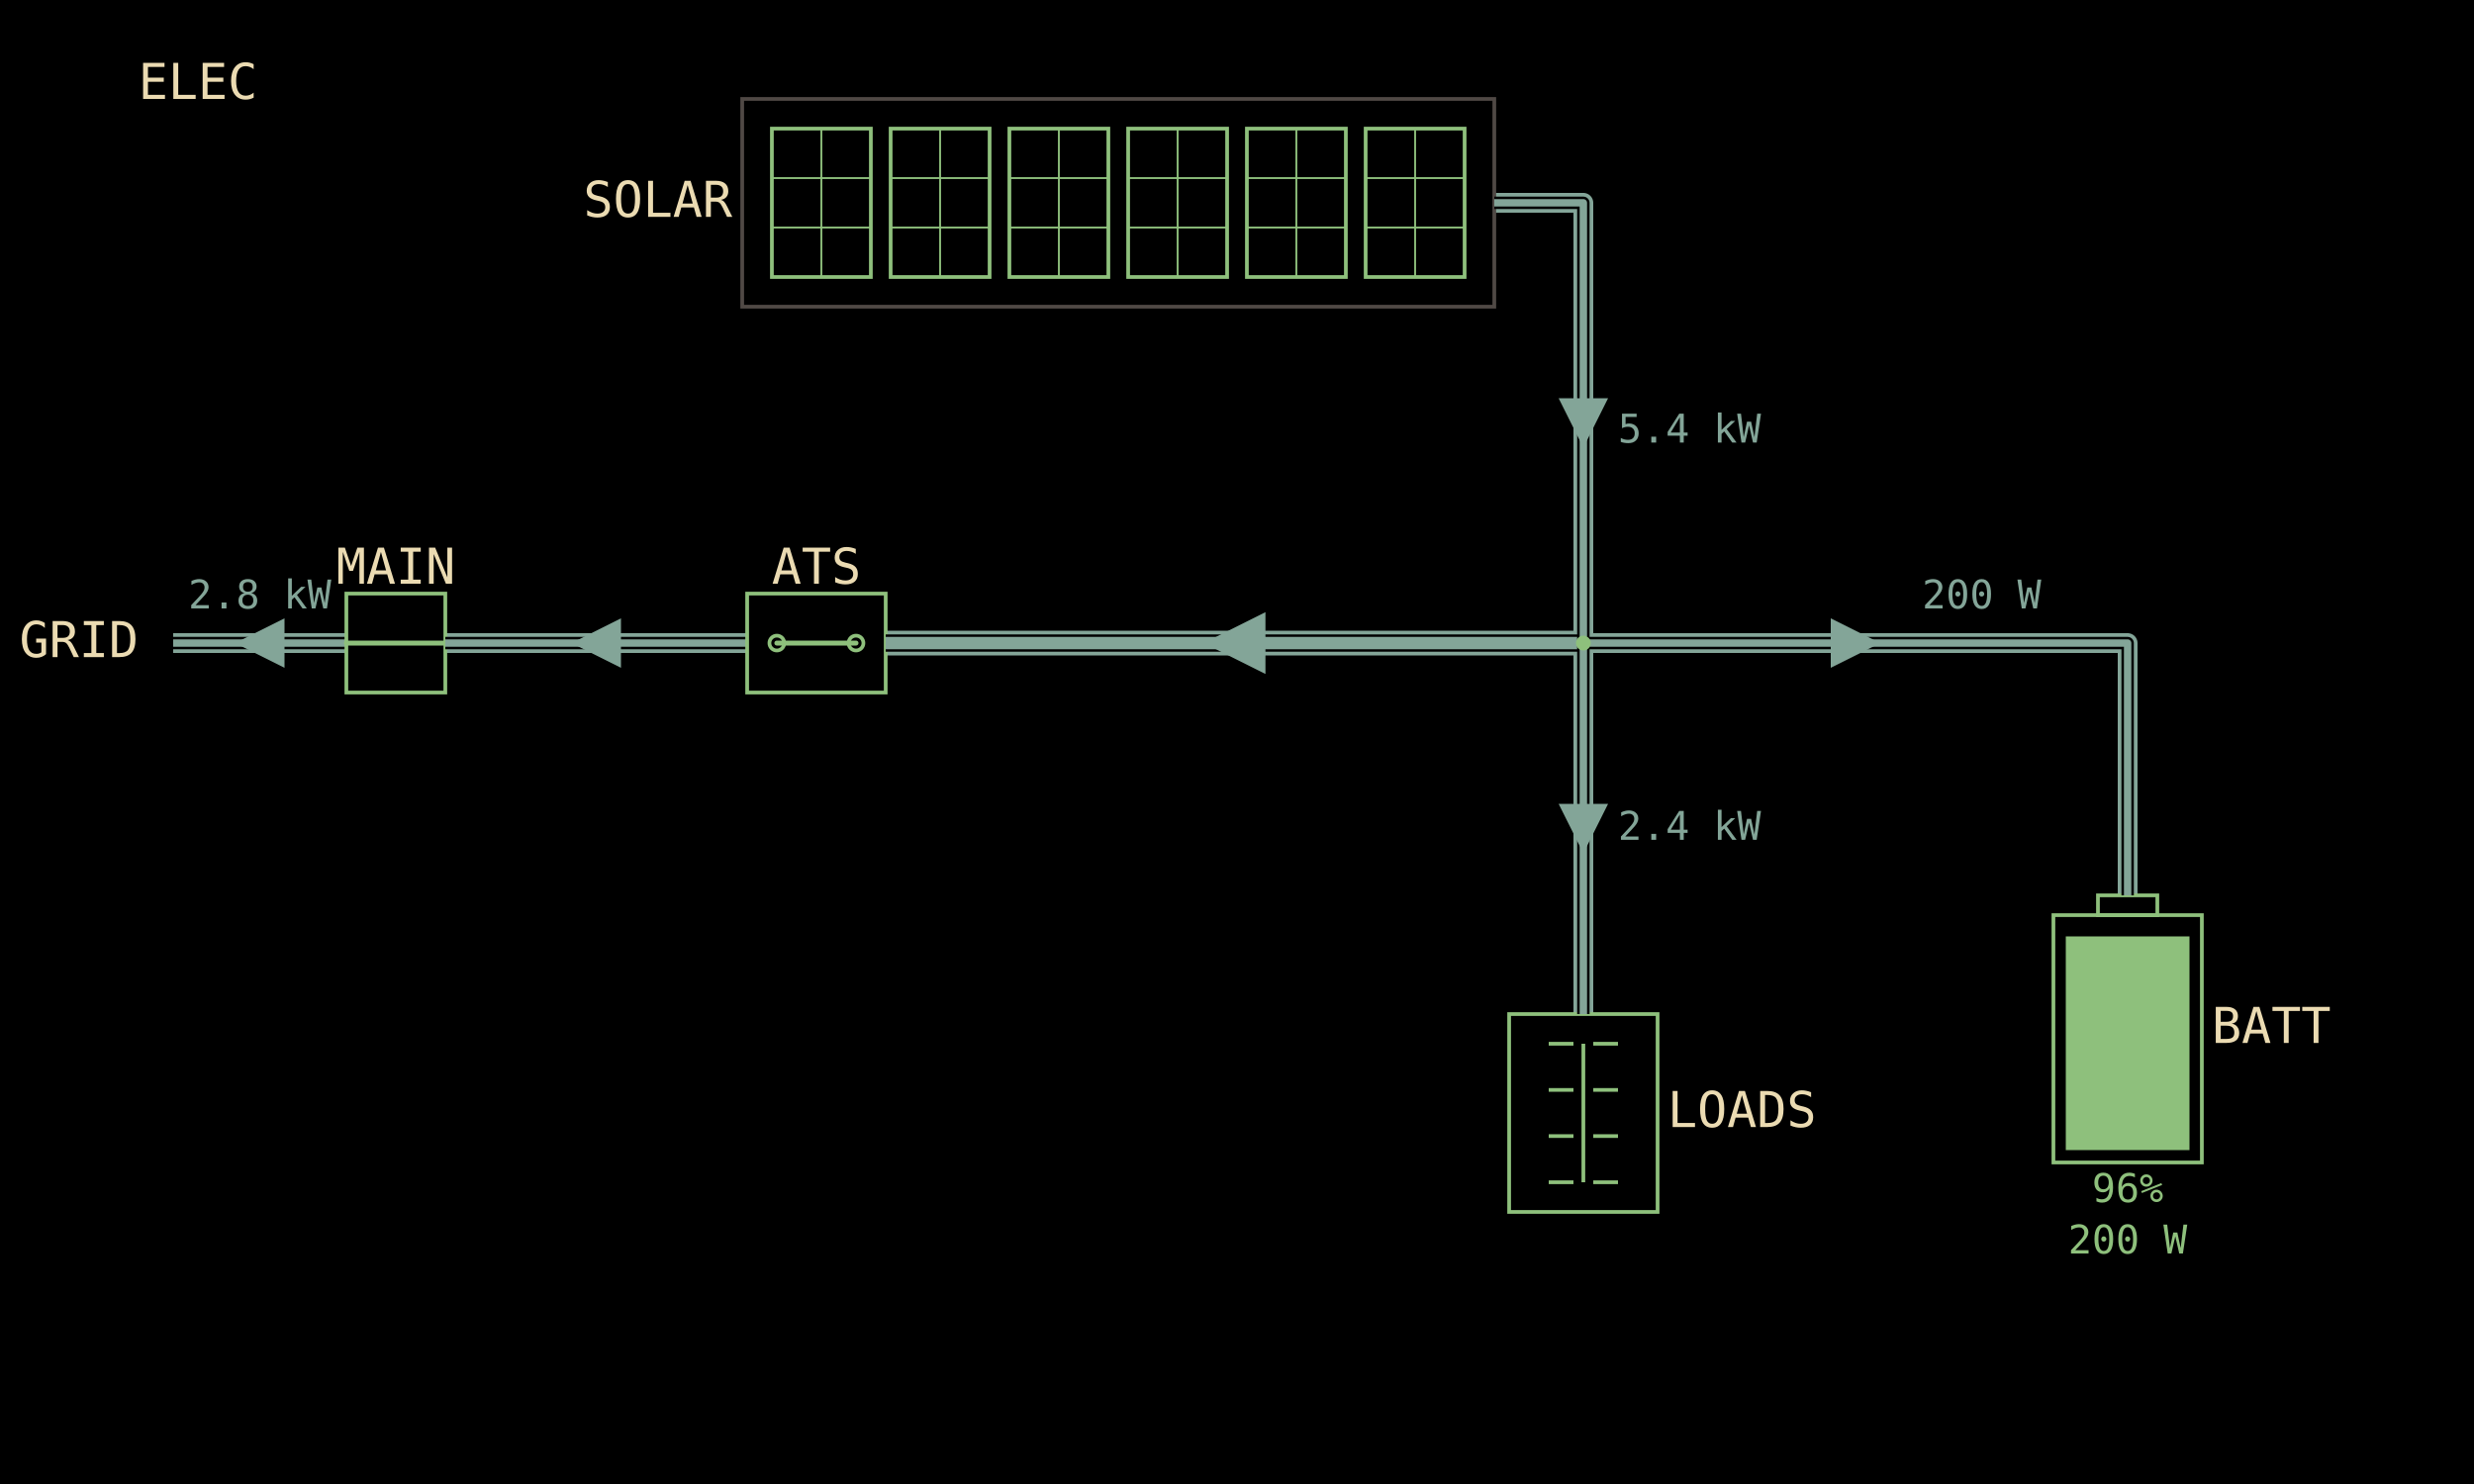
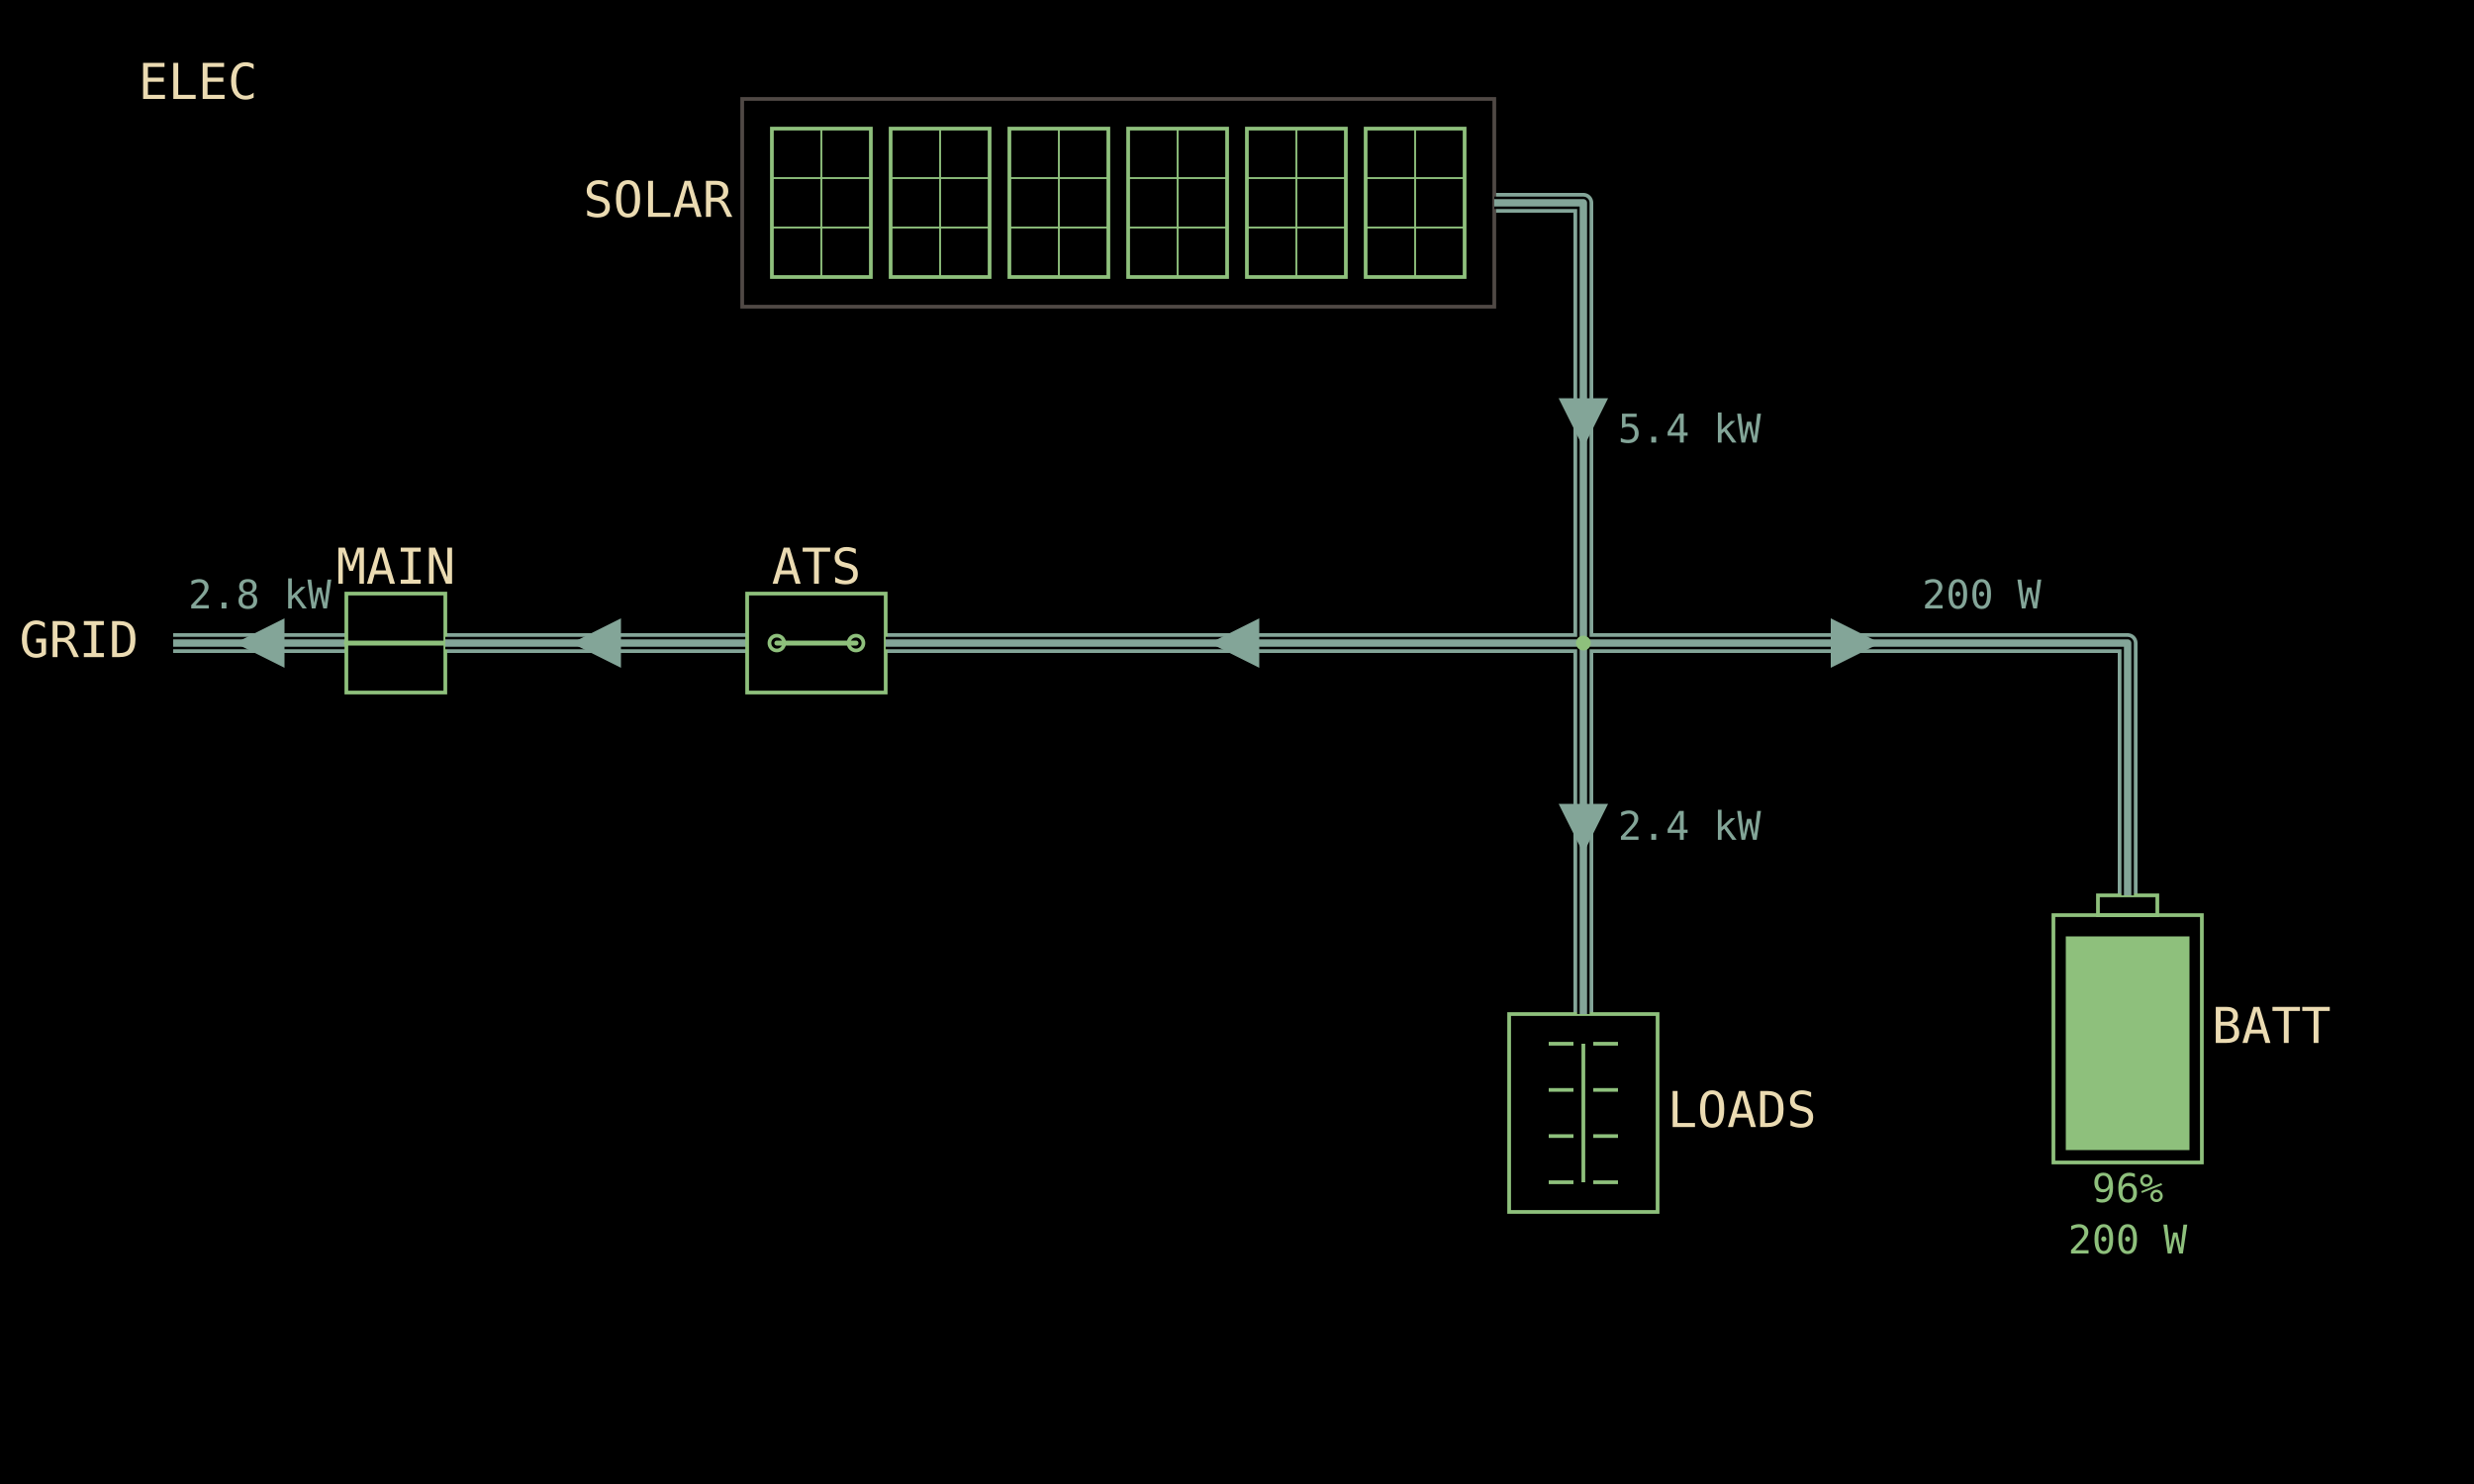
<svg xmlns="http://www.w3.org/2000/svg" viewBox="0 0 1000 600" width="1280" height="768" data-page="electrical" data-theme="mirror">
  <rect x="0" y="0" width="1000" height="600" fill="#000000" />
  <g id="casings">
    <g data-for="grid">
      <polyline points="70,260 140,260" fill="none" stroke="#83a598" stroke-width="8" stroke-linejoin="round" />
    </g>
    <g data-for="grid_link">
      <polyline points="180,260 302,260" fill="none" stroke="#83a598" stroke-width="8" stroke-linejoin="round" />
    </g>
    <g data-for="backup_feed">
-       <polyline points="358,260 640,260" fill="none" stroke="#83a598" stroke-width="10" stroke-linejoin="round" />
+       <polyline points="358,260 640,260" fill="none" stroke="#83a598" stroke-width="8" stroke-linejoin="round" />
    </g>
    <g data-for="solar">
      <polyline points="604,82 640,82 640,260" fill="none" stroke="#83a598" stroke-width="8" stroke-linejoin="round" />
    </g>
    <g data-for="battery_feed">
      <polyline points="640,260 860,260 860,362" fill="none" stroke="#83a598" stroke-width="8" stroke-linejoin="round" />
    </g>
    <g data-for="load_feed">
      <polyline points="640,260 640,410" fill="none" stroke="#83a598" stroke-width="8" stroke-linejoin="round" />
    </g>
  </g>
  <g id="title">
    <text x="80" y="40" text-anchor="middle" font-family="DejaVu Sans Mono, monospace" font-size="20" fill="#ebdbb2">ELEC</text>
  </g>
  <g id="grid">
    <polyline points="70,260 140,260" fill="none" stroke="#000000" stroke-width="5" stroke-linejoin="round" />
    <polyline points="70,260 140,260" fill="none" stroke="#83a598" stroke-width="3" stroke-linejoin="round" />
    <polygon points="95,260 115,250 115,270" fill="#83a598" />
    <text x="56" y="260" text-anchor="end" dominant-baseline="middle" font-family="DejaVu Sans Mono, monospace" font-size="20" fill="#ebdbb2">GRID</text>
    <text x="105" y="246" text-anchor="middle" font-family="DejaVu Sans Mono, monospace" font-size="16" fill="#83a598">2.8 kW</text>
  </g>
  <g id="main_breaker">
    <g>
      <rect x="140" y="240" width="40" height="40" fill="none" stroke="#8ec07c" stroke-width="1.5" />
      <line x1="140" y1="260" x2="180" y2="260" stroke="#8ec07c" stroke-width="2" stroke-linecap="round" />
    </g>
    <text x="160" y="236" text-anchor="middle" font-family="DejaVu Sans Mono, monospace" font-size="20" fill="#ebdbb2">MAIN</text>
  </g>
  <g id="grid_link">
    <polyline points="180,260 302,260" fill="none" stroke="#000000" stroke-width="5" stroke-linejoin="round" />
    <polyline points="180,260 302,260" fill="none" stroke="#83a598" stroke-width="3" stroke-linejoin="round" />
    <polygon points="231,260 251,250 251,270" fill="#83a598" />
  </g>
  <g id="ats">
    <g>
      <rect x="302" y="240" width="56" height="40" fill="none" stroke="#8ec07c" stroke-width="1.5" />
      <circle cx="314" cy="260" r="3" fill="none" stroke="#8ec07c" stroke-width="1.5" />
      <circle cx="346" cy="260" r="3" fill="none" stroke="#8ec07c" stroke-width="1.5" />
      <line x1="346" y1="260" x2="314" y2="260" stroke="#8ec07c" stroke-width="2" stroke-linecap="round" />
    </g>
    <text x="330" y="236" text-anchor="middle" font-family="DejaVu Sans Mono, monospace" font-size="20" fill="#ebdbb2">ATS</text>
  </g>
  <g id="backup_feed">
-     <polyline points="358,260 640,260" fill="none" stroke="#000000" stroke-width="7" stroke-linejoin="round" />
-     <polyline points="358,260 640,260" fill="none" stroke="#83a598" stroke-width="5" stroke-linejoin="round" />
-     <polygon points="486.5,260 511.5,247.5 511.5,272.5" fill="#83a598" />
+     <polyline points="358,260 640,260" fill="none" stroke="#000000" stroke-width="5" stroke-linejoin="round" />
+     <polyline points="358,260 640,260" fill="none" stroke="#83a598" stroke-width="3" stroke-linejoin="round" />
+     <polygon points="489,260 509,250 509,270" fill="#83a598" />
  </g>
  <g id="array">
    <rect x="300" y="40" width="304" height="84" fill="none" stroke="#504945" stroke-width="1.5" />
    <g id="array.p1">
      <rect x="312" y="52" width="40" height="60" fill="none" stroke="#8ec07c" stroke-width="1.5" />
      <line x1="312" y1="72" x2="352" y2="72" stroke="#8ec07c" stroke-width="0.75" />
      <line x1="312" y1="92" x2="352" y2="92" stroke="#8ec07c" stroke-width="0.75" />
      <line x1="332" y1="52" x2="332" y2="112" stroke="#8ec07c" stroke-width="0.75" />
    </g>
    <g id="array.p2">
      <rect x="360" y="52" width="40" height="60" fill="none" stroke="#8ec07c" stroke-width="1.5" />
      <line x1="360" y1="72" x2="400" y2="72" stroke="#8ec07c" stroke-width="0.75" />
      <line x1="360" y1="92" x2="400" y2="92" stroke="#8ec07c" stroke-width="0.75" />
      <line x1="380" y1="52" x2="380" y2="112" stroke="#8ec07c" stroke-width="0.75" />
    </g>
    <g id="array.p3">
      <rect x="408" y="52" width="40" height="60" fill="none" stroke="#8ec07c" stroke-width="1.5" />
      <line x1="408" y1="72" x2="448" y2="72" stroke="#8ec07c" stroke-width="0.75" />
      <line x1="408" y1="92" x2="448" y2="92" stroke="#8ec07c" stroke-width="0.75" />
      <line x1="428" y1="52" x2="428" y2="112" stroke="#8ec07c" stroke-width="0.75" />
    </g>
    <g id="array.p4">
      <rect x="456" y="52" width="40" height="60" fill="none" stroke="#8ec07c" stroke-width="1.5" />
      <line x1="456" y1="72" x2="496" y2="72" stroke="#8ec07c" stroke-width="0.75" />
      <line x1="456" y1="92" x2="496" y2="92" stroke="#8ec07c" stroke-width="0.75" />
      <line x1="476" y1="52" x2="476" y2="112" stroke="#8ec07c" stroke-width="0.75" />
    </g>
    <g id="array.p5">
      <rect x="504" y="52" width="40" height="60" fill="none" stroke="#8ec07c" stroke-width="1.5" />
      <line x1="504" y1="72" x2="544" y2="72" stroke="#8ec07c" stroke-width="0.75" />
      <line x1="504" y1="92" x2="544" y2="92" stroke="#8ec07c" stroke-width="0.75" />
      <line x1="524" y1="52" x2="524" y2="112" stroke="#8ec07c" stroke-width="0.75" />
    </g>
    <g id="array.p6">
      <rect x="552" y="52" width="40" height="60" fill="none" stroke="#8ec07c" stroke-width="1.5" />
      <line x1="552" y1="72" x2="592" y2="72" stroke="#8ec07c" stroke-width="0.75" />
      <line x1="552" y1="92" x2="592" y2="92" stroke="#8ec07c" stroke-width="0.75" />
      <line x1="572" y1="52" x2="572" y2="112" stroke="#8ec07c" stroke-width="0.75" />
    </g>
    <text x="296" y="82" text-anchor="end" dominant-baseline="middle" font-family="DejaVu Sans Mono, monospace" font-size="20" fill="#ebdbb2">SOLAR</text>
  </g>
  <g id="solar">
    <polyline points="604,82 640,82 640,260" fill="none" stroke="#000000" stroke-width="5" stroke-linejoin="round" />
    <polyline points="604,82 640,82 640,260" fill="none" stroke="#83a598" stroke-width="3" stroke-linejoin="round" />
    <polygon points="640,181 630,161 650,161" fill="#83a598" />
    <text x="654" y="174.4" text-anchor="start" dominant-baseline="middle" font-family="DejaVu Sans Mono, monospace" font-size="16" fill="#83a598">5.4 kW</text>
  </g>
  <g id="battery">
    <rect x="830" y="370" width="60" height="100" fill="none" stroke="#8ec07c" stroke-width="1.5" />
    <rect x="848" y="362" width="24" height="8" fill="none" stroke="#8ec07c" stroke-width="1.5" />
    <rect x="835" y="378.6" width="50" height="86.4" fill="#8ec07c" />
    <text x="894" y="416" text-anchor="start" dominant-baseline="middle" font-family="DejaVu Sans Mono, monospace" font-size="20" fill="#ebdbb2">BATT</text>
    <text x="860" y="486" text-anchor="middle" font-family="DejaVu Sans Mono, monospace" font-size="16" fill="#8ec07c">96%</text>
    <text x="860" y="506.8" text-anchor="middle" font-family="DejaVu Sans Mono, monospace" font-size="16" fill="#8ec07c">200 W</text>
  </g>
  <g id="battery_feed">
    <polyline points="640,260 860,260 860,362" fill="none" stroke="#000000" stroke-width="5" stroke-linejoin="round" />
    <polyline points="640,260 860,260 860,362" fill="none" stroke="#83a598" stroke-width="3" stroke-linejoin="round" />
    <polygon points="760,260 740,270 740,250" fill="#83a598" />
    <text x="801" y="246" text-anchor="middle" font-family="DejaVu Sans Mono, monospace" font-size="16" fill="#83a598">200 W</text>
  </g>
  <g id="loads">
    <rect x="610" y="410" width="60" height="80" fill="none" stroke="#8ec07c" stroke-width="1.5" />
    <line x1="640" y1="422" x2="640" y2="478" stroke="#8ec07c" stroke-width="1.5" />
    <line x1="626" y1="422" x2="636" y2="422" stroke="#8ec07c" stroke-width="1.5" />
    <line x1="644" y1="422" x2="654" y2="422" stroke="#8ec07c" stroke-width="1.5" />
    <line x1="626" y1="440.67" x2="636" y2="440.67" stroke="#8ec07c" stroke-width="1.5" />
    <line x1="644" y1="440.67" x2="654" y2="440.67" stroke="#8ec07c" stroke-width="1.5" />
    <line x1="626" y1="459.33" x2="636" y2="459.33" stroke="#8ec07c" stroke-width="1.5" />
    <line x1="644" y1="459.33" x2="654" y2="459.33" stroke="#8ec07c" stroke-width="1.5" />
    <line x1="626" y1="478" x2="636" y2="478" stroke="#8ec07c" stroke-width="1.5" />
    <line x1="644" y1="478" x2="654" y2="478" stroke="#8ec07c" stroke-width="1.5" />
    <text x="674" y="450" text-anchor="start" dominant-baseline="middle" font-family="DejaVu Sans Mono, monospace" font-size="20" fill="#ebdbb2">LOADS</text>
  </g>
  <g id="load_feed">
    <polyline points="640,260 640,410" fill="none" stroke="#000000" stroke-width="5" stroke-linejoin="round" />
    <polyline points="640,260 640,410" fill="none" stroke="#83a598" stroke-width="3" stroke-linejoin="round" />
    <polygon points="640,345 630,325 650,325" fill="#83a598" />
    <text x="654" y="335" text-anchor="start" dominant-baseline="middle" font-family="DejaVu Sans Mono, monospace" font-size="16" fill="#83a598">2.4 kW</text>
  </g>
  <g id="bus">
    <circle cx="640" cy="260" r="3" fill="#8ec07c" />
  </g>
</svg>
